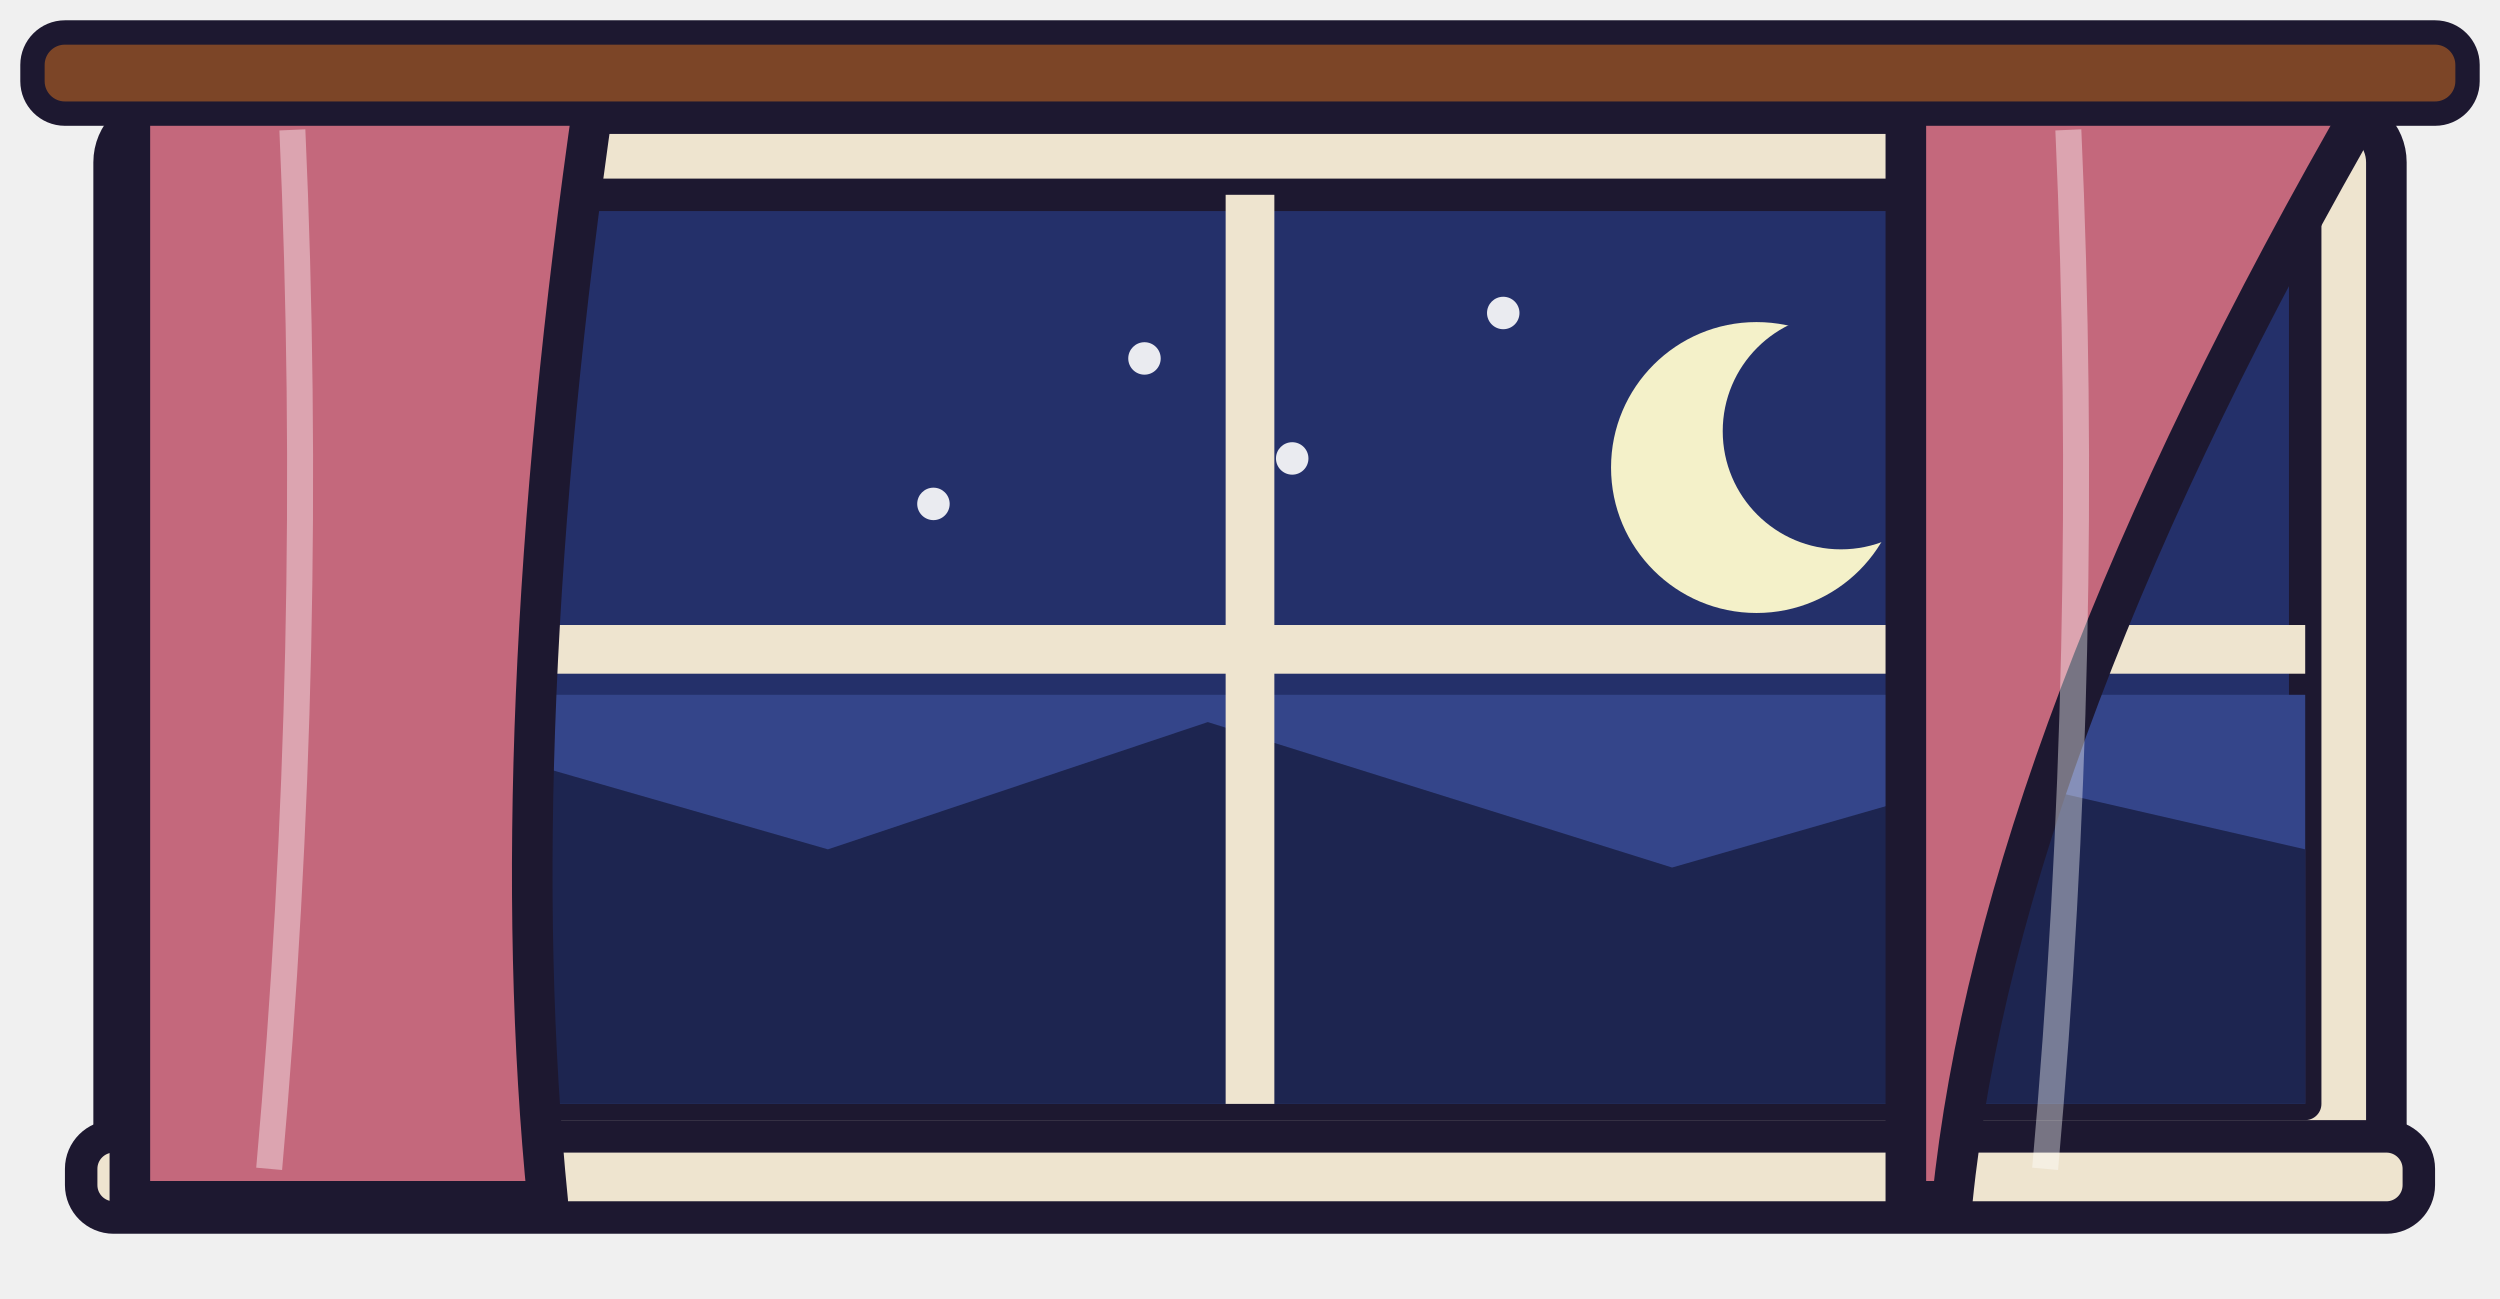
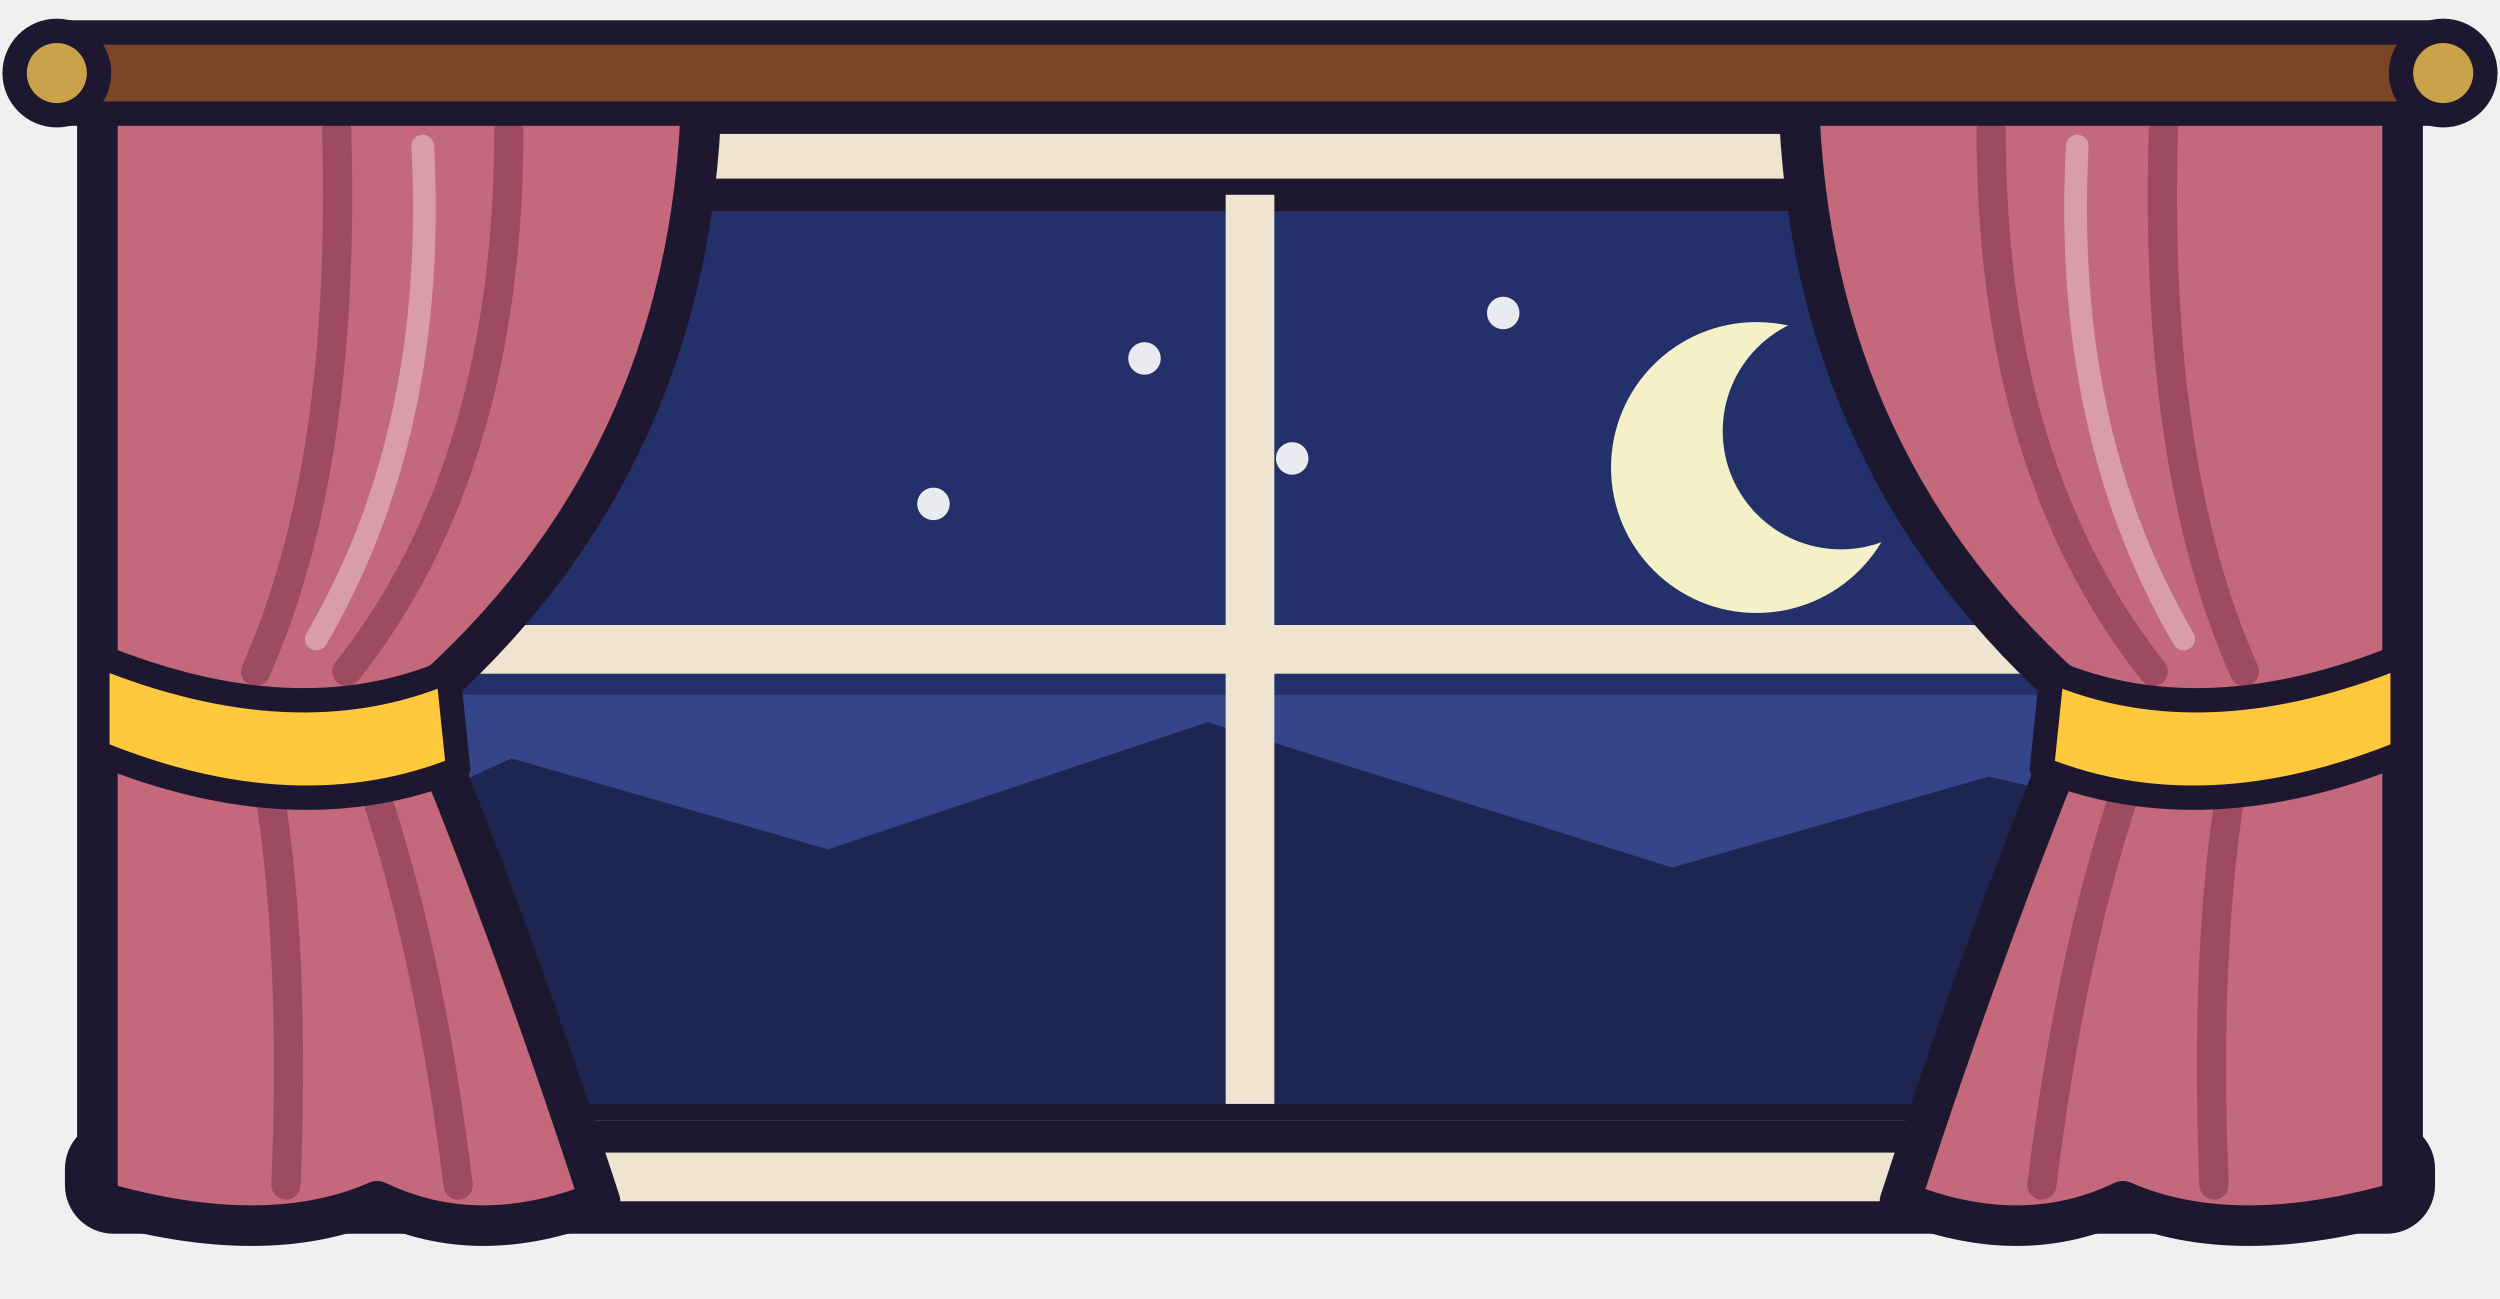
<svg xmlns="http://www.w3.org/2000/svg" width="154" height="80" viewBox="-12 -12 154 80">
  <rect x="-5" y="-5" width="140" height="66" rx="3" fill="#eee4cf" stroke="#1d1830" stroke-width="2.5" stroke-linejoin="round" stroke-linecap="round" />
  <rect x="0" y="0" width="130" height="56" fill="#24306a" stroke="#1d1830" stroke-width="2" stroke-linejoin="round" stroke-linecap="round" />
  <rect x="0" y="30.8" width="130" height="25.2" fill="#34458a" />
  <path d="M0 43.68 L19.5 34.72 L39 40.32 L62.4 32.48 L91 41.44 L110.5 35.84 L130 40.32 L130 56 L0 56 Z" fill="#1d2550" />
  <circle cx="10.4" cy="5.6" r="1" fill="#fff" opacity="0.9" />
  <circle cx="58.5" cy="10.08" r="1" fill="#fff" opacity="0.9" />
  <circle cx="106.6" cy="14.56" r="1" fill="#fff" opacity="0.9" />
  <circle cx="45.5" cy="19.04" r="1" fill="#fff" opacity="0.9" />
  <circle cx="93.6" cy="23.52" r="1" fill="#fff" opacity="0.9" />
  <circle cx="32.5" cy="28" r="1" fill="#fff" opacity="0.9" />
  <circle cx="80.6" cy="7.28" r="1" fill="#fff" opacity="0.9" />
  <circle cx="19.5" cy="11.76" r="1" fill="#fff" opacity="0.9" />
  <circle cx="67.6" cy="16.24" r="1" fill="#fff" opacity="0.9" />
  <circle cx="115.7" cy="20.72" r="1" fill="#fff" opacity="0.9" />
  <circle cx="96.2" cy="16.8" r="8.96" fill="#f4f1c9" />
  <circle cx="101.4" cy="14.56" r="7.28" fill="#24306a" />
  <path d="M65 0 L65 56 M0 28 L130 28" stroke="#eee4cf" stroke-width="3" />
  <rect x="-7" y="58" width="144" height="5" rx="2" fill="#eee4cf" stroke="#1d1830" stroke-width="2" stroke-linejoin="round" stroke-linecap="round" />
-   <path d="M-4 -6 L24.6 -6 Q18.88 33.6 21.74 62 L-4 62 Z" fill="#c4687c" stroke="#1d1830" stroke-width="2.5" stroke-linejoin="round" stroke-linecap="round" />
-   <path d="M6.01 -4 Q7.44 28 4.58 60" stroke="#fff" stroke-width="1.6" opacity="0.4" fill="none" />
-   <path d="M105.4 -6 L134 -6 Q111.12 33.6 108.26 62 L105.4 62 Z" fill="#c4687c" stroke="#1d1830" stroke-width="2.5" stroke-linejoin="round" stroke-linecap="round" />
-   <path d="M115.41 -4 Q116.84 28 113.98 60" stroke="#fff" stroke-width="1.6" opacity="0.4" fill="none" />
+   <g>
+     <path d="M-6 -6 L31.2 -6 Q30.576 16.8 13.728 31.36 Q19.344 44.8 24.96 62 Q17.472 65 11.232 62 Q4.368 65 -6 62 Z" fill="#c4687c" stroke="#1d1830" stroke-width="2.5" stroke-linejoin="round" stroke-linecap="round" />
+     <path d="M8.736 -4 Q9.36 16.8 3.744 29.36 M19.344 -4 Q19.344 16.8 9.36 29.36 M4.368 35.36 Q6.24 45.92 5.616 61 M10.608 35.36 Q14.352 45.92 16.224 61" fill="none" stroke="#9e4a60" stroke-width="1.8" stroke-linecap="round" />
+     <path d="M14.04 -3 Q14.976 14.56 7.488 27.36" fill="none" stroke="#fff" stroke-width="1.4" opacity="0.35" stroke-linecap="round" />
+     <path d="M-6 28.36 Q6.24 33.36 15.6 29.36 L16.224 35.36 Q6.24 39.36 -6 34.36 Z" fill="#ffc83d" stroke="#1d1830" stroke-width="1.5" stroke-linejoin="round" stroke-linecap="round" />
+   </g>
+   <g transform="translate(130 0) scale(-1 1)">
+     <path d="M-6 -6 L31.2 -6 Q30.576 16.8 13.728 31.36 Q19.344 44.8 24.96 62 Q17.472 65 11.232 62 Q4.368 65 -6 62 Z" fill="#c4687c" stroke="#1d1830" stroke-width="2.5" stroke-linejoin="round" stroke-linecap="round" />
+     <path d="M8.736 -4 Q9.36 16.8 3.744 29.36 M19.344 -4 Q19.344 16.8 9.36 29.36 M4.368 35.36 Q6.24 45.92 5.616 61 M10.608 35.36 Q14.352 45.92 16.224 61" fill="none" stroke="#9e4a60" stroke-width="1.8" stroke-linecap="round" />
+     <path d="M14.04 -3 Q14.976 14.56 7.488 27.36" fill="none" stroke="#fff" stroke-width="1.4" opacity="0.35" stroke-linecap="round" />
+     <path d="M-6 28.36 Q6.24 33.36 15.6 29.36 L16.224 35.36 Q6.24 39.36 -6 34.36 Z" fill="#ffc83d" stroke="#1d1830" stroke-width="1.5" stroke-linejoin="round" stroke-linecap="round" />
+   </g>
  <rect x="-10" y="-10" width="150" height="5" rx="2" fill="#7c4527" stroke="#1d1830" stroke-width="1.5" stroke-linejoin="round" stroke-linecap="round" />
+   <circle cx="-8.5" cy="-7.5" r="2.6" fill="#c9a24a" stroke="#1d1830" stroke-width="1.5" stroke-linejoin="round" stroke-linecap="round" />
+   <circle cx="138.5" cy="-7.5" r="2.6" fill="#c9a24a" stroke="#1d1830" stroke-width="1.5" stroke-linejoin="round" stroke-linecap="round" />
</svg>
